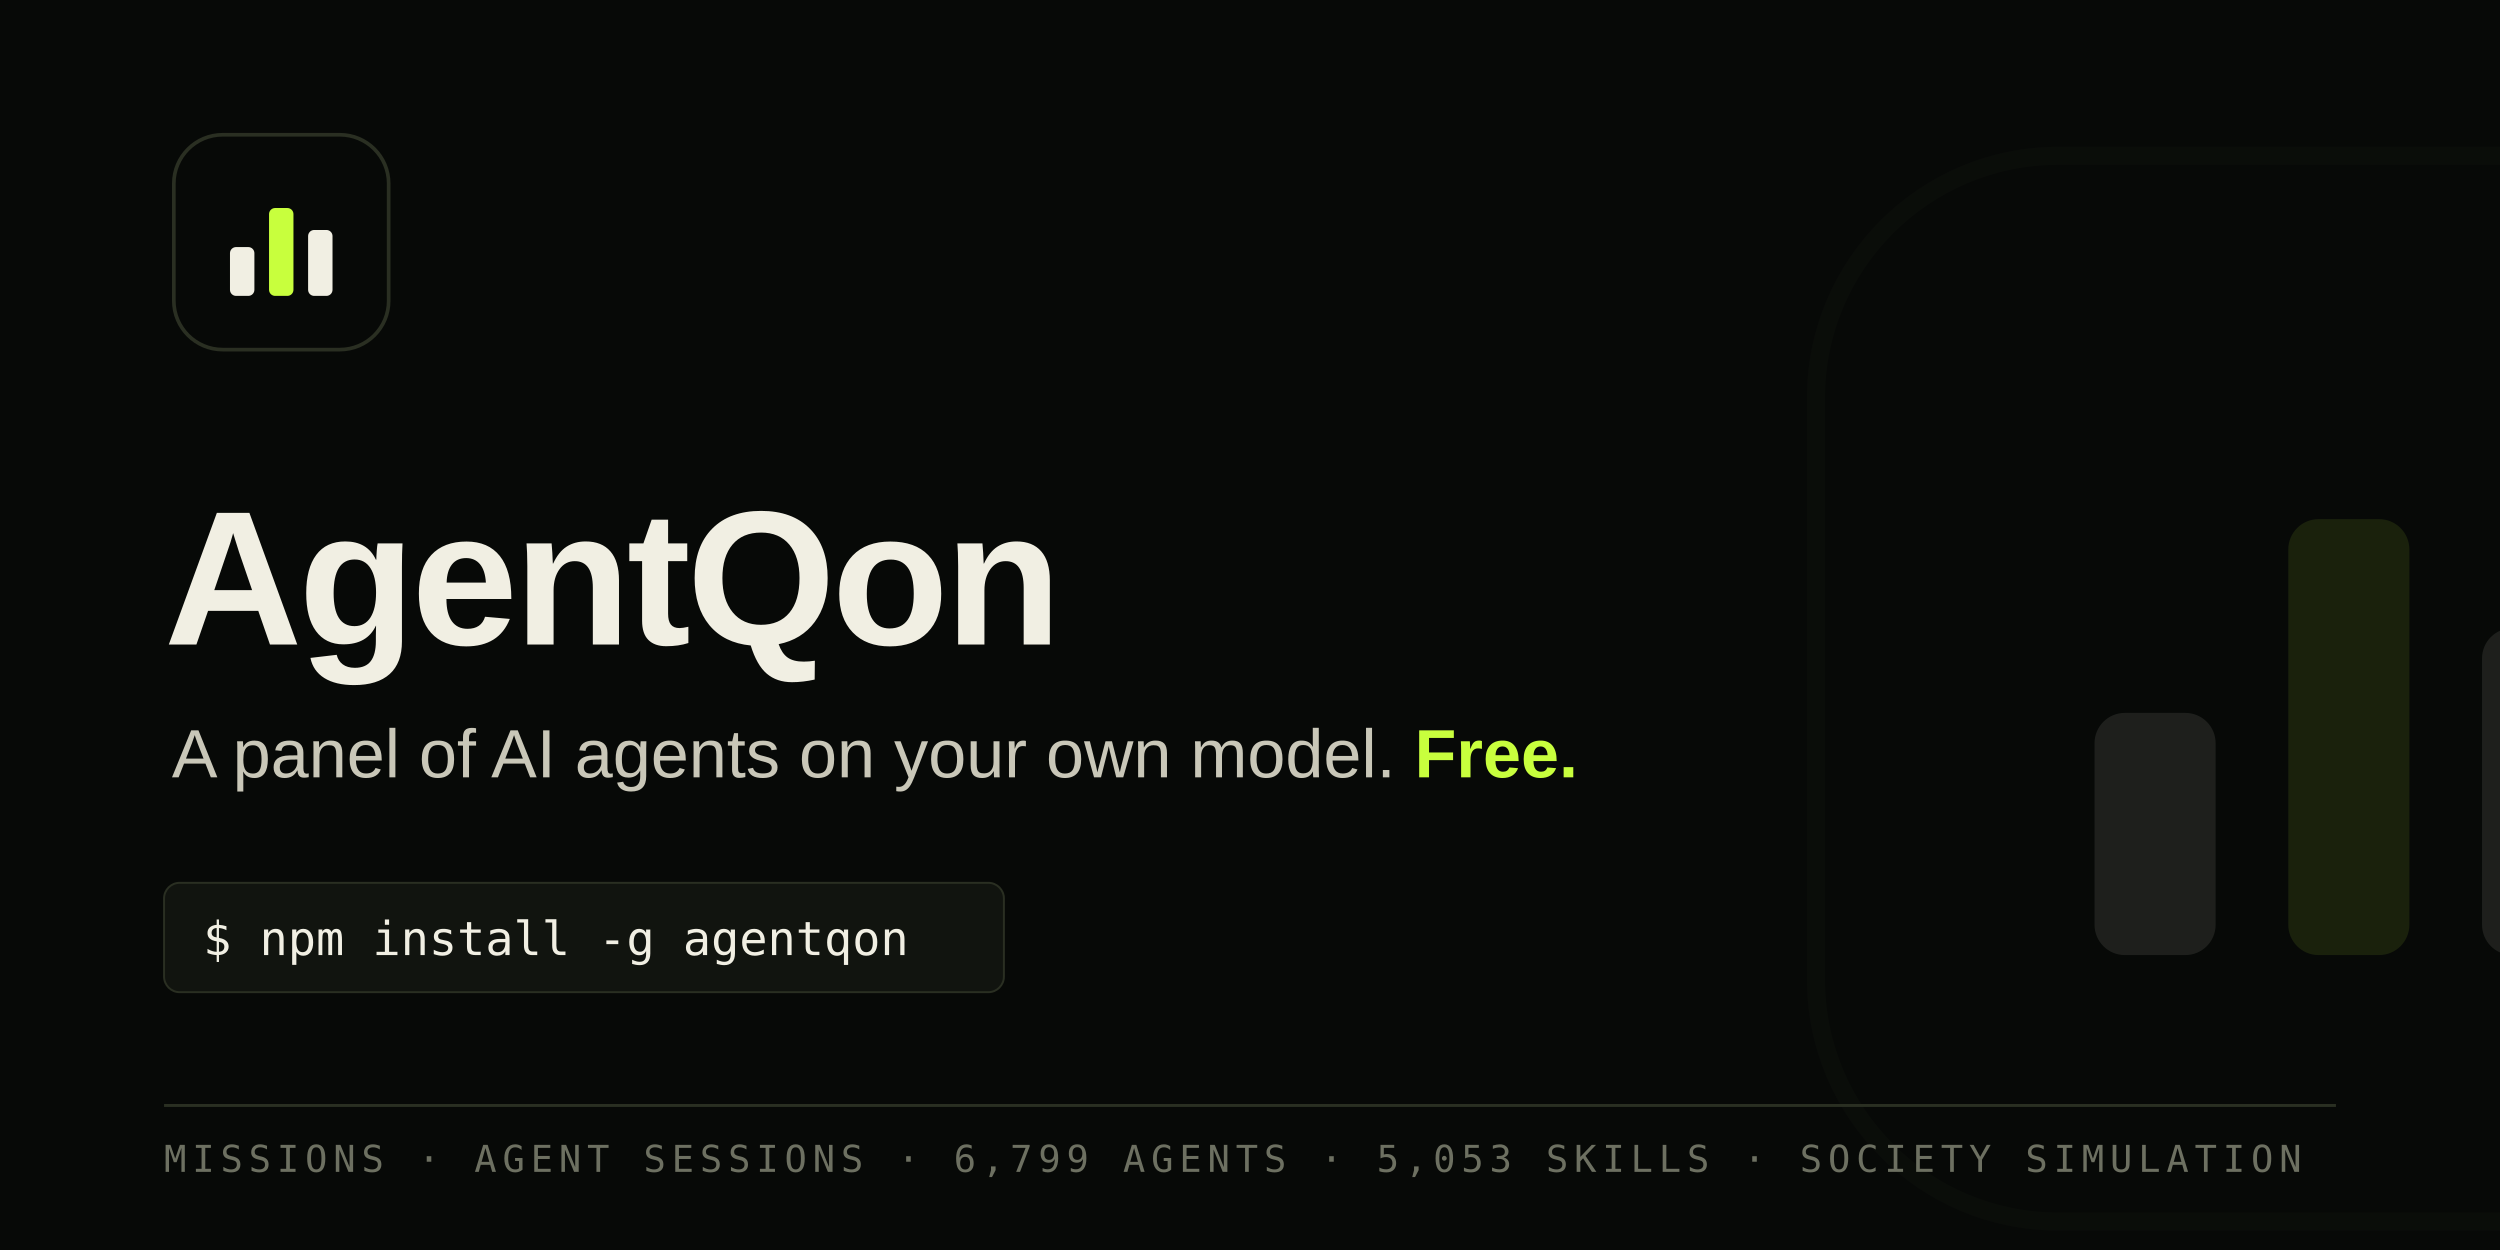
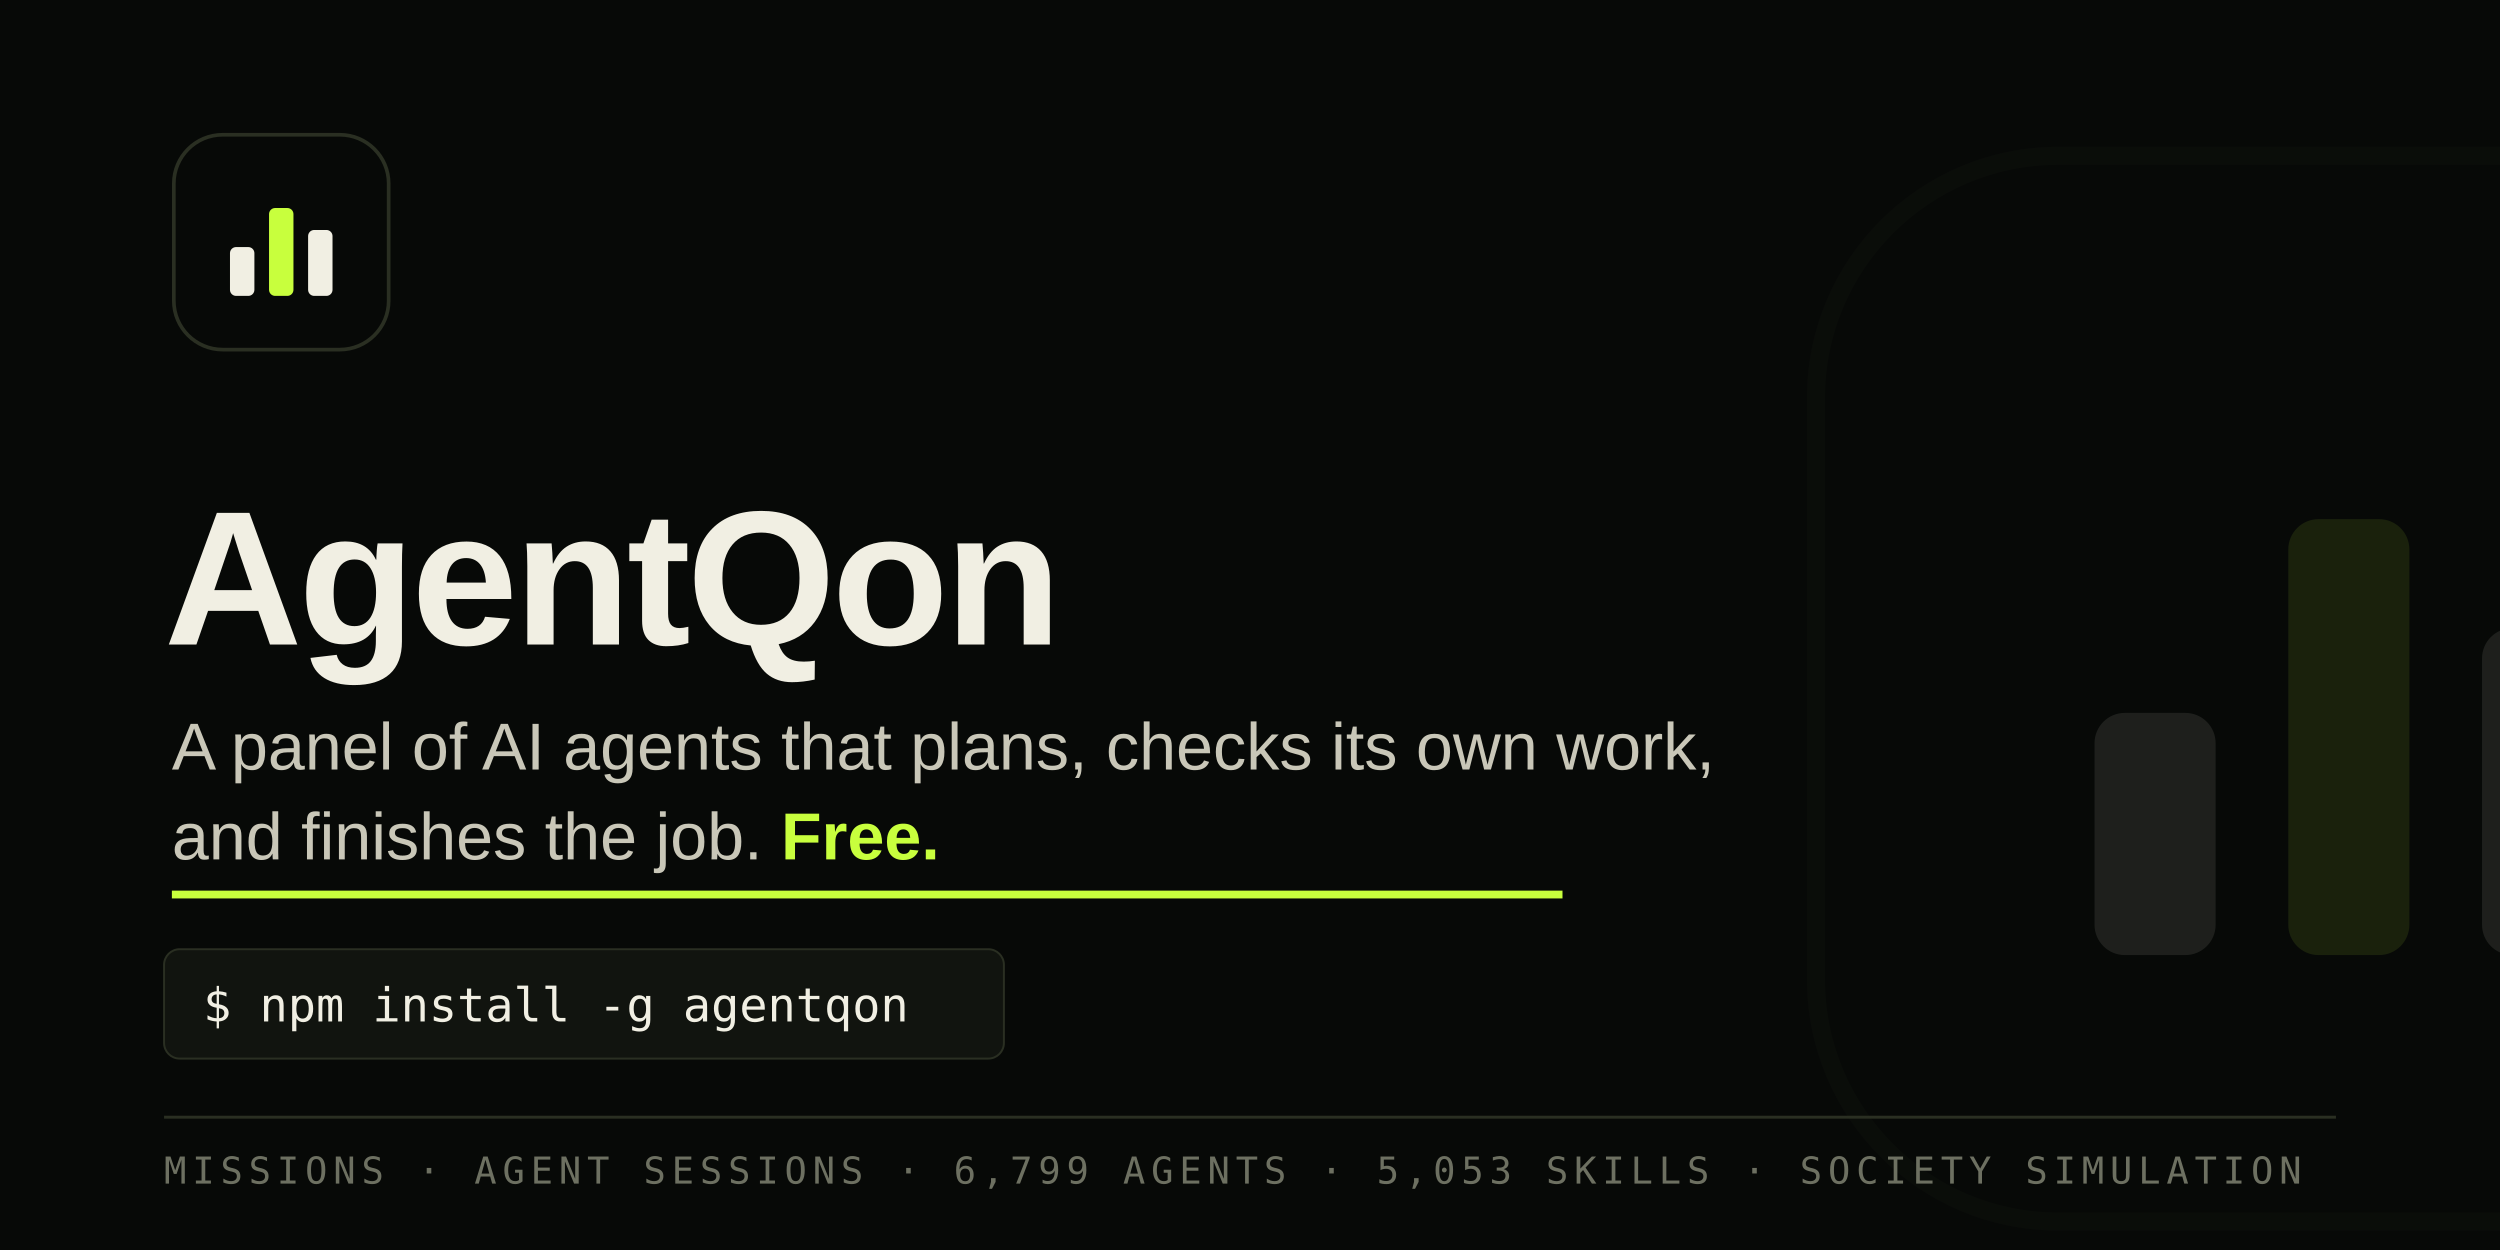
<svg xmlns="http://www.w3.org/2000/svg" viewBox="0 0 1280 640">
  <rect width="1280" height="640" fill="#070907" />
  <g opacity="0.10">
    <g transform="translate(905,55) scale(6.2)" opacity="1.0">
      <rect x="4" y="4" width="88" height="88" rx="20" fill="#070907" stroke="#2a2f22" stroke-width="1.5" />
      <rect x="27" y="50" width="10" height="20" rx="2.5" fill="#f1efe3" />
      <rect x="43" y="34" width="10" height="36" rx="2.5" fill="#c8ff3d" />
      <rect x="59" y="43" width="10" height="27" rx="2.5" fill="#f1efe3" />
    </g>
  </g>
  <g transform="translate(84,64) scale(1.25)" opacity="1.0">
    <rect x="4" y="4" width="88" height="88" rx="20" fill="#070907" stroke="#2a2f22" stroke-width="1.5" />
    <rect x="27" y="50" width="10" height="20" rx="2.5" fill="#f1efe3" />
    <rect x="43" y="34" width="10" height="36" rx="2.5" fill="#c8ff3d" />
    <rect x="59" y="43" width="10" height="27" rx="2.5" fill="#f1efe3" />
  </g>
  <text x="84" y="330" font-family="Liberation Sans, Arial, Helvetica, sans-serif" font-size="98" font-weight="700" letter-spacing="-2" fill="#f1efe3">AgentQon</text>
-   <text x="88" y="398" font-family="Liberation Sans, Arial, Helvetica, sans-serif" font-size="35" fill="#c9c7b8">A panel of AI agents on your own model. <tspan fill="#c8ff3d" font-weight="700">Free.</tspan>
+   <text x="88" y="394" font-family="Liberation Sans, Arial, Helvetica, sans-serif" font-size="34" fill="#c9c7b8">A panel of AI agents that plans, checks its own work,</text>
+   <text x="88" y="440" font-family="Liberation Sans, Arial, Helvetica, sans-serif" font-size="34" fill="#c9c7b8">and finishes the job. <tspan fill="#c8ff3d" font-weight="700">Free.</tspan>
  </text>
+   <rect x="88" y="456" width="712" height="4" fill="#c8ff3d" />
  <g>
-     <rect x="84" y="452" width="430" height="56" rx="8" fill="#11140f" stroke="#2a2f22" />
-     <text x="104" y="489" font-family="DejaVu Sans Mono, Liberation Mono, monospace" font-size="24" fill="#f1efe3">$ npm install -g agentqon</text>
+     <rect x="84" y="486" width="430" height="56" rx="8" fill="#11140f" stroke="#2a2f22" />
+     <text x="104" y="523" font-family="DejaVu Sans Mono, Liberation Mono, monospace" font-size="24" fill="#f1efe3">$ npm install -g agentqon</text>
  </g>
-   <line x1="84" y1="566" x2="1196" y2="566" stroke="#2a2f22" stroke-width="1.5" />
-   <text x="84" y="600" font-family="DejaVu Sans Mono, Liberation Mono, monospace" font-size="19" letter-spacing="3" fill="#6d7061">MISSIONS · AGENT SESSIONS · 6,799 AGENTS · 5,053 SKILLS · SOCIETY SIMULATION</text>
+   <line x1="84" y1="572" x2="1196" y2="572" stroke="#2a2f22" stroke-width="1.5" />
+   <text x="84" y="606" font-family="DejaVu Sans Mono, Liberation Mono, monospace" font-size="19" letter-spacing="3" fill="#6d7061">MISSIONS · AGENT SESSIONS · 6,799 AGENTS · 5,053 SKILLS · SOCIETY SIMULATION</text>
</svg>
